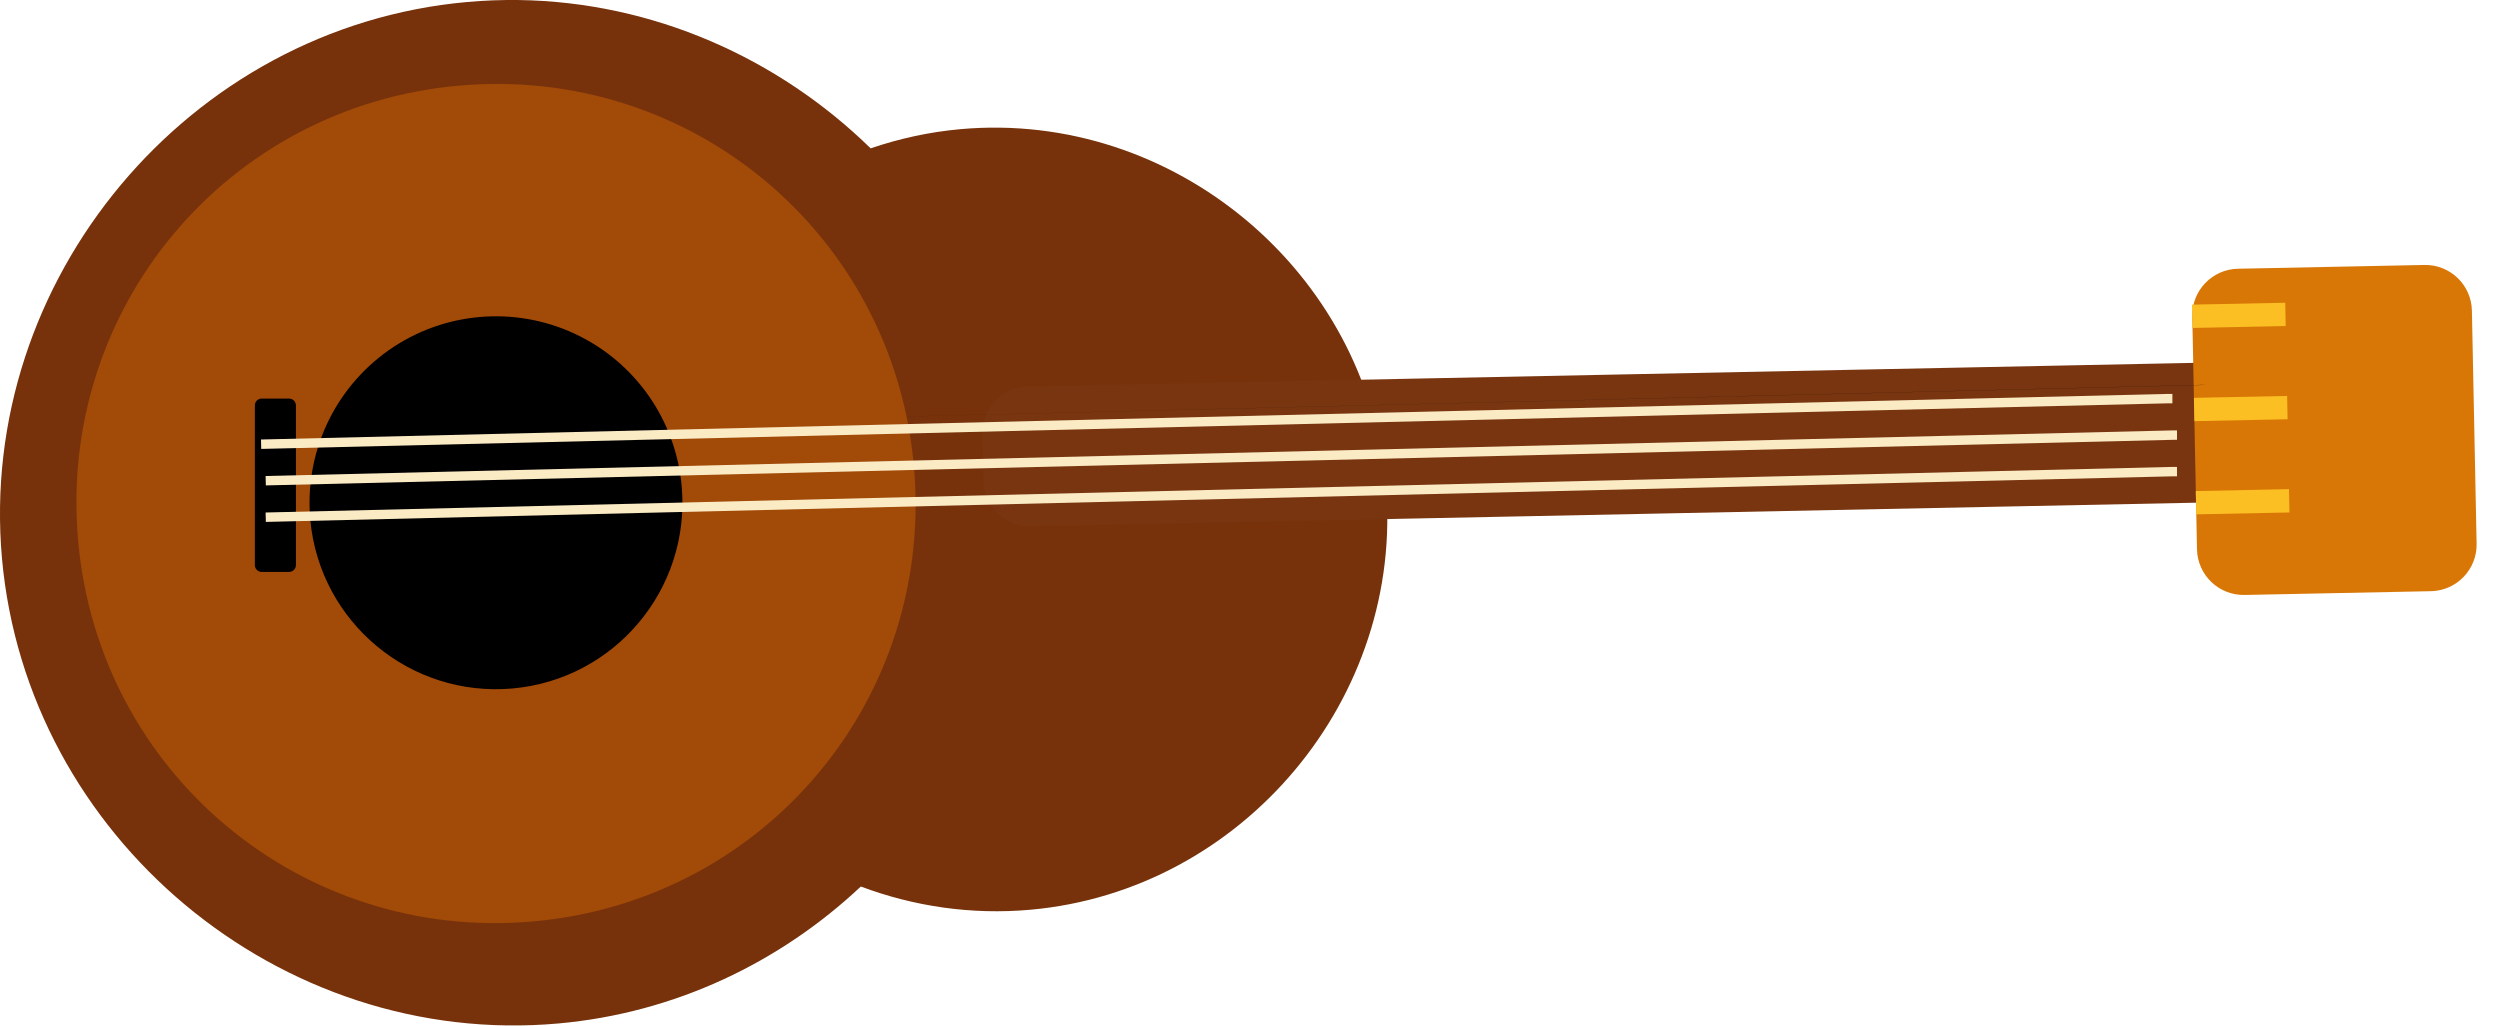
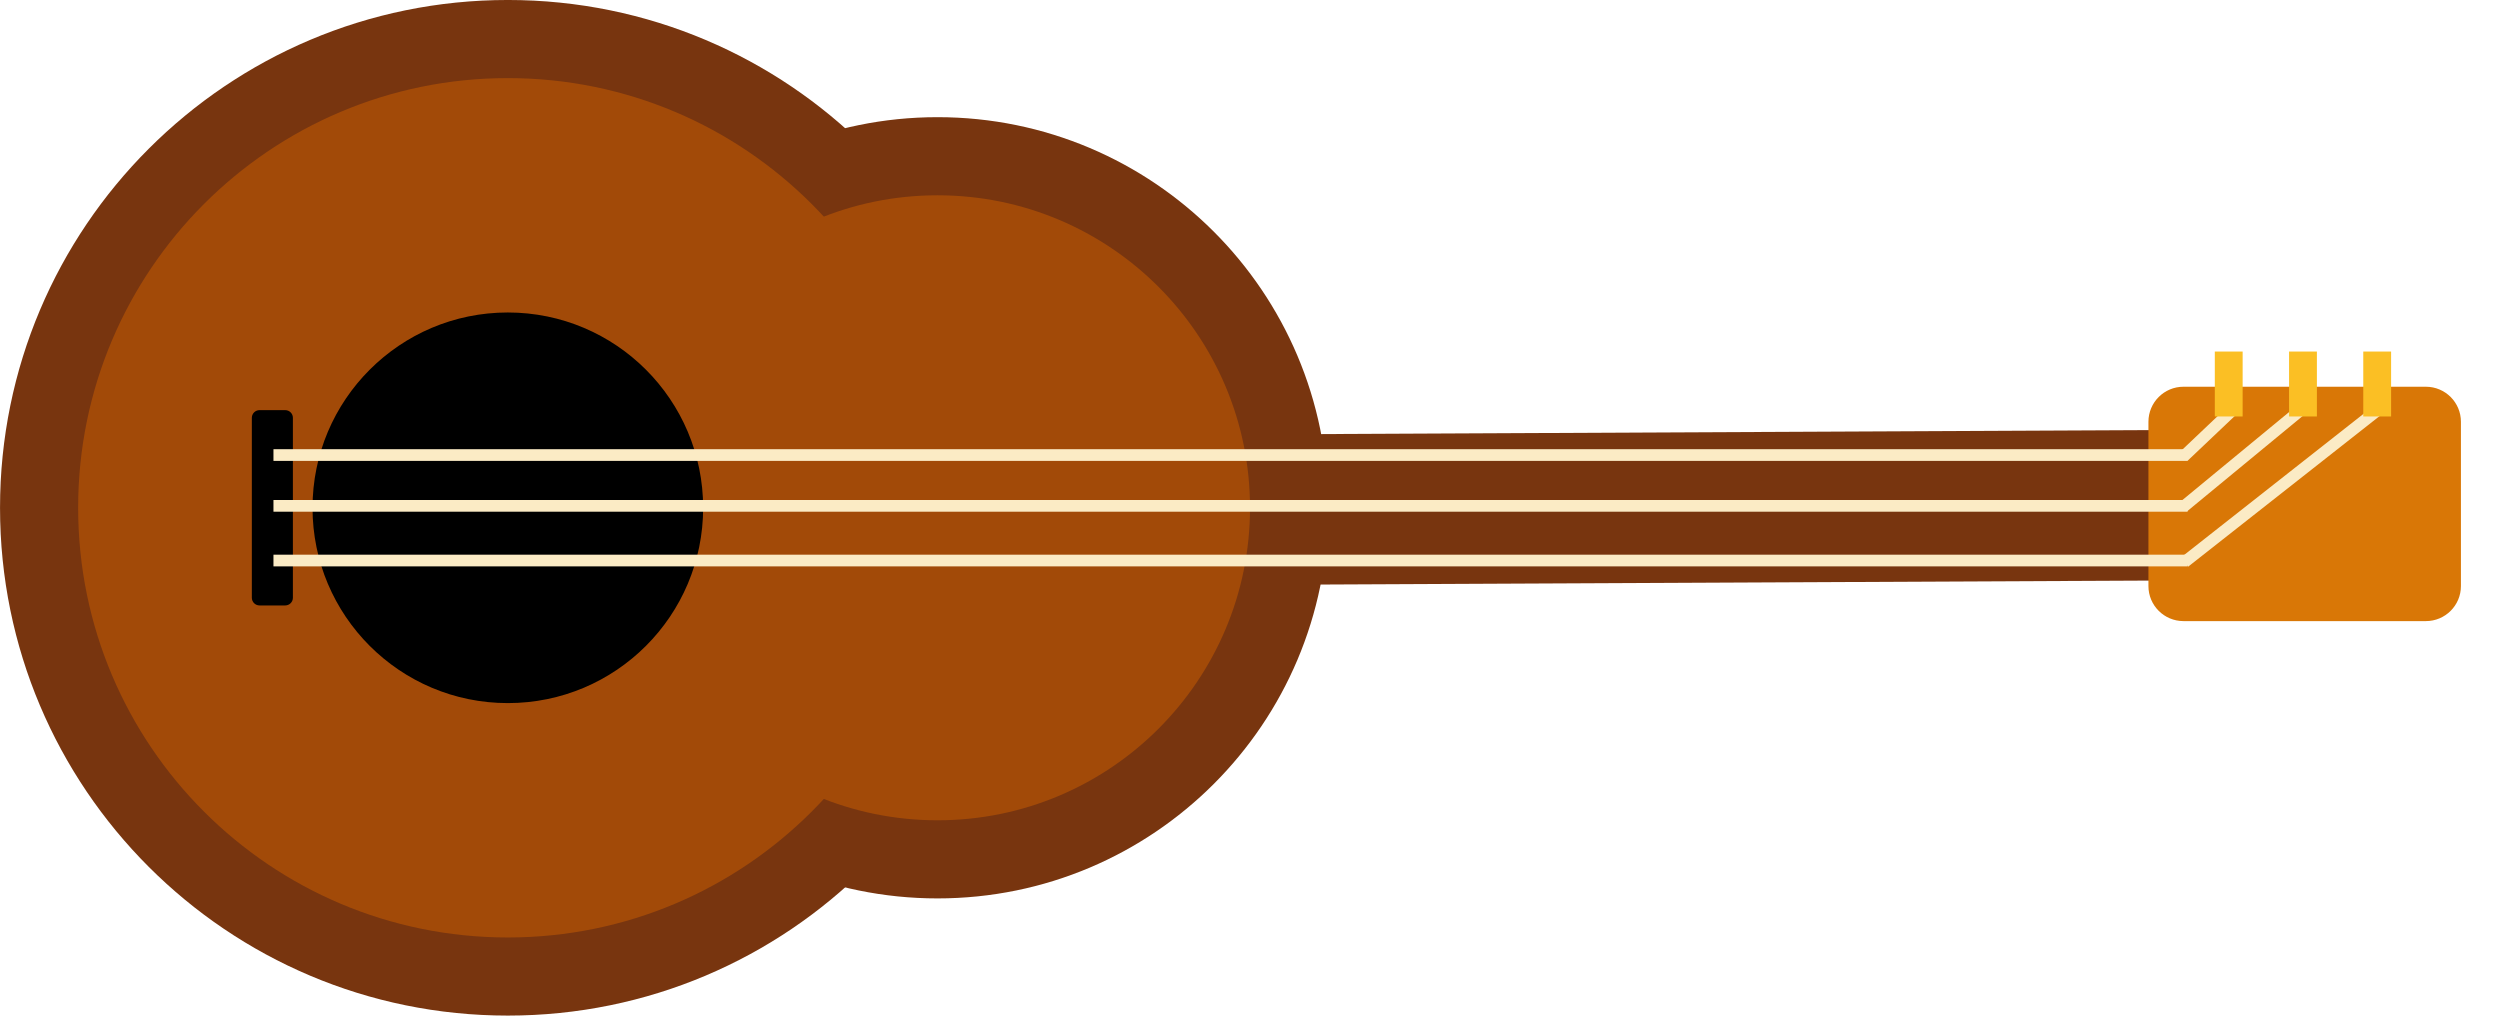
<svg xmlns="http://www.w3.org/2000/svg" viewBox="0 0 64 26.251" version="1.1" id="svg7118">
  <defs id="defs7122" />
-   <g transform="translate(0 -18.8744) scale(1)">
-     <g transform="translate(-7.0362 -25.4559) scale(1.1933)">
-       <g id="g7494">
-         <path id="path7104" d="m 17.025,37.15 c -0.368,-0.005 -0.74,0.009 -1.113,0.043 -5.976,0.536 -10.508,5.961 -9.973,11.938 0.536,5.976 5.961,10.51 11.937,9.975 2.507,-0.225 4.757,-1.312 6.488,-2.938 1.133,0.425 2.369,0.612 3.639,0.498 4.567,-0.409 8.032,-4.556 7.623,-9.123 -0.409,-4.567 -4.556,-8.032 -9.123,-7.623 -0.669,0.06 -1.315,0.202 -1.928,0.412 -1.981,-1.937 -4.667,-3.141 -7.551,-3.182 z m -0.004,6.998 c 0.91,0.036 5.108,1.653 5.796,2.251 -0.503,1.208 -0.145,1.565 -0.022,2.939 0.069,0.774 -1.219,1.222 -3.201,1.821 -2.682,1.41 -6.392,0.522 -6.684,-2.654 -0.216,-2.392 1.711,-4.434 4.111,-4.357 z" style="fill:#77320b;fill-opacity:1" />
-         <g id="g7562" transform="rotate(3.963375,36.1162,43.98991)">
-           <rect x="48.323" y="-50.854" width="3" height="28" rx="1" fill="#78350f" id="rect7108" transform="rotate(84.87808)" />
-           <rect x="46.323" y="-54.854" width="7" height="6" rx="1" fill="#d97706" id="rect7110" transform="rotate(84.87808)" />
-           <line x1="54.875" y1="42.594" x2="52.883" y2="42.773" stroke="#fbbf24" stroke-width="0.5" id="line7112" />
-           <line x1="55.054" y1="44.586" x2="53.062" y2="44.765" stroke="#fbbf24" stroke-width="0.5" id="line7114" />
-           <line x1="55.232" y1="46.578" x2="53.24" y2="46.757" stroke="#fbbf24" stroke-width="0.5" id="line7116" />
-         </g>
-         <path style="fill:#000000;fill-opacity:1;stroke:none;stroke-width:0.2;stroke-dasharray:none;stroke-opacity:1" d="m 13.015,46.385 40.122,-0.979 h 0.098" id="path8456" />
-         <circle style="fill:#000000;fill-opacity:1;stroke:none;stroke-width:0.2;stroke-dasharray:none;stroke-opacity:1" id="path8532" cx="16.44" cy="47.853" r="4.991" />
-         <path d="m 25.502,47.148 c -0.446,-4.98 -4.788,-8.607 -9.768,-8.161 -4.98,0.446 -8.607,4.788 -8.161,9.768 0.446,4.98 4.788,8.607 9.768,8.161 4.98,-0.446 8.607,-4.788 8.161,-9.768 z m -12.948,1.161 a 4,4 0 1 1 7.968,-0.714 4,4 0 0 1 -7.968,0.714 z" fill="#b45309" id="path7106-1" style="fill:#a24a08;fill-opacity:1" />
-         <rect style="fill:#000000;fill-opacity:1;stroke:none;stroke-width:0.2;stroke-dasharray:none;stroke-opacity:1" id="rect7672" width="0.881" height="3.719" x="11.364" y="45.7" ry="0.147" />
-         <path style="fill:#000000;fill-opacity:1;stroke:#fbebc5;stroke-width:0.202;stroke-dasharray:none;stroke-opacity:1" d="m 11.498,46.679 40.903,-0.978 h 0.1" id="path8456-3" />
-         <path style="fill:#000000;fill-opacity:1;stroke:#fbebc5;stroke-width:0.202;stroke-dasharray:none;stroke-opacity:1" d="m 11.597,47.462 40.903,-0.978 h 0.1" id="path8456-3-4" />
-         <path style="fill:#000000;fill-opacity:1;stroke:#fbebc5;stroke-width:0.202;stroke-dasharray:none;stroke-opacity:1" d="m 11.597,48.245 40.903,-0.978 h 0.1" id="path8456-3-8" />
-       </g>
-     </g>
+   <g id="layer2" transform="matrix(1.1933,0,0,1.1933,-7.0362,-44.3303)" style="display:inline">
+     <circle style="font-variation-settings:normal;opacity:1;vector-effect:none;fill:#78350f;fill-opacity:1;fill-rule:evenodd;stroke-width:1.564;stroke-linecap:butt;stroke-linejoin:miter;stroke-miterlimit:4;stroke-dasharray:none;stroke-dashoffset:0;stroke-opacity:1;-inkscape-stroke:none;stop-color:#000000;stop-opacity:1" id="path2" cx="16.791" cy="48.043" r="10.894" />
+     <circle style="font-variation-settings:normal;opacity:1;vector-effect:none;fill:#78350f;fill-opacity:1;fill-rule:evenodd;stroke-width:1.437;stroke-linecap:butt;stroke-linejoin:miter;stroke-miterlimit:4;stroke-dasharray:none;stroke-dashoffset:0;stroke-opacity:1;-inkscape-stroke:none;stop-color:#000000;stop-opacity:1" id="path3" cx="26.009" cy="48.043" r="8.38" />
+     <rect x="46.625" y="-54.707" width="3.228" height="28" rx="1.076" fill="#78350f" id="rect7108" transform="matrix(0.00413543,0.9999915,-0.9999885,0.00478869,0,0)" style="display:inline;stroke-width:1.037" />
+     <circle style="font-variation-settings:normal;vector-effect:none;fill:#a24a08;fill-opacity:1;fill-rule:evenodd;stroke-width:1.323;stroke-linecap:butt;stroke-linejoin:miter;stroke-miterlimit:4;stroke-dasharray:none;stroke-dashoffset:0;stroke-opacity:1;-inkscape-stroke:none;stop-color:#000000" id="path2-6" cx="16.791" cy="48.043" r="9.218" />
+     <rect style="fill:#000000;fill-opacity:1;stroke:none;stroke-width:0.212;stroke-dasharray:none;stroke-opacity:1" id="rect7672-6" width="0.881" height="4.19" x="11.299" y="45.948" ry="0.165" />
+     <circle style="font-variation-settings:normal;vector-effect:none;fill:#a24a08;fill-opacity:1;fill-rule:evenodd;stroke-width:1.15;stroke-linecap:butt;stroke-linejoin:miter;stroke-miterlimit:4;stroke-dasharray:none;stroke-dashoffset:0;stroke-opacity:1;-inkscape-stroke:none;stop-color:#000000" id="path3-4" cx="26.009" cy="48.043" r="6.704" />
+     <circle style="fill:#000000;fill-opacity:1;stroke:none;stroke-width:0.168;stroke-dasharray:none;stroke-opacity:1" id="path8532" cx="16.791" cy="48.043" r="4.19" />
+     <rect style="fill:#d97706;fill-opacity:1;fill-rule:evenodd;stroke-width:0.871" id="rect3" width="6.704" height="5.028" x="51.987" y="45.446" rx="0.752" />
+     <rect style="display:inline;fill:#fbebc5;fill-rule:evenodd;stroke-width:0.889;fill-opacity:1" id="rect1" width="41.063" height="0.251" x="11.763" y="46.786" />
+     <rect style="display:inline;fill:#fbebc5;fill-rule:evenodd;stroke-width:0.254;fill-opacity:1" id="rect1-1" width="3.352" height="0.251" x="10.14" y="70.475" transform="rotate(-39.50611)" />
+     <rect style="display:inline;fill:#fbebc5;fill-rule:evenodd;stroke-width:0.889;fill-opacity:1" id="rect1-6" width="41.063" height="0.251" x="11.763" y="47.876" />
+     <rect style="display:inline;fill:#fbebc5;fill-rule:evenodd;stroke-width:0.889;fill-opacity:1" id="rect1-7-03" width="41.063" height="0.251" x="11.763" y="49.049" />
+     <rect style="display:inline;fill:#fbebc5;fill-rule:evenodd;stroke-width:0.324;fill-opacity:1" id="rect1-7-03-7" width="5.447" height="0.251" x="11.044" y="71.171" transform="rotate(-38.19097)" />
+     <rect style="fill:#fbebc5;fill-rule:evenodd;stroke-width:0.478;fill-opacity:1" id="rect4" width="1.508" height="0.251" x="5.953" y="70.229" transform="rotate(-43.49047)" />
+     <rect style="display:inline;fill:#fbbf24;fill-rule:evenodd;stroke-width:0.286;fill-opacity:1" id="rect2-6" width="1.393" height="0.597" x="44.691" y="-57.193" transform="rotate(90)" />
+     <rect style="display:inline;fill:#fbbf24;fill-rule:evenodd;stroke-width:0.286;fill-opacity:1" id="rect2-9" width="1.393" height="0.597" x="44.691" y="-55.601" transform="rotate(90)" />
+     <rect style="fill:#fbbf24;fill-rule:evenodd;stroke-width:0.286;fill-opacity:1" id="rect2" width="1.393" height="0.597" x="44.691" y="-54.008" transform="rotate(90)" />
  </g>
</svg>
